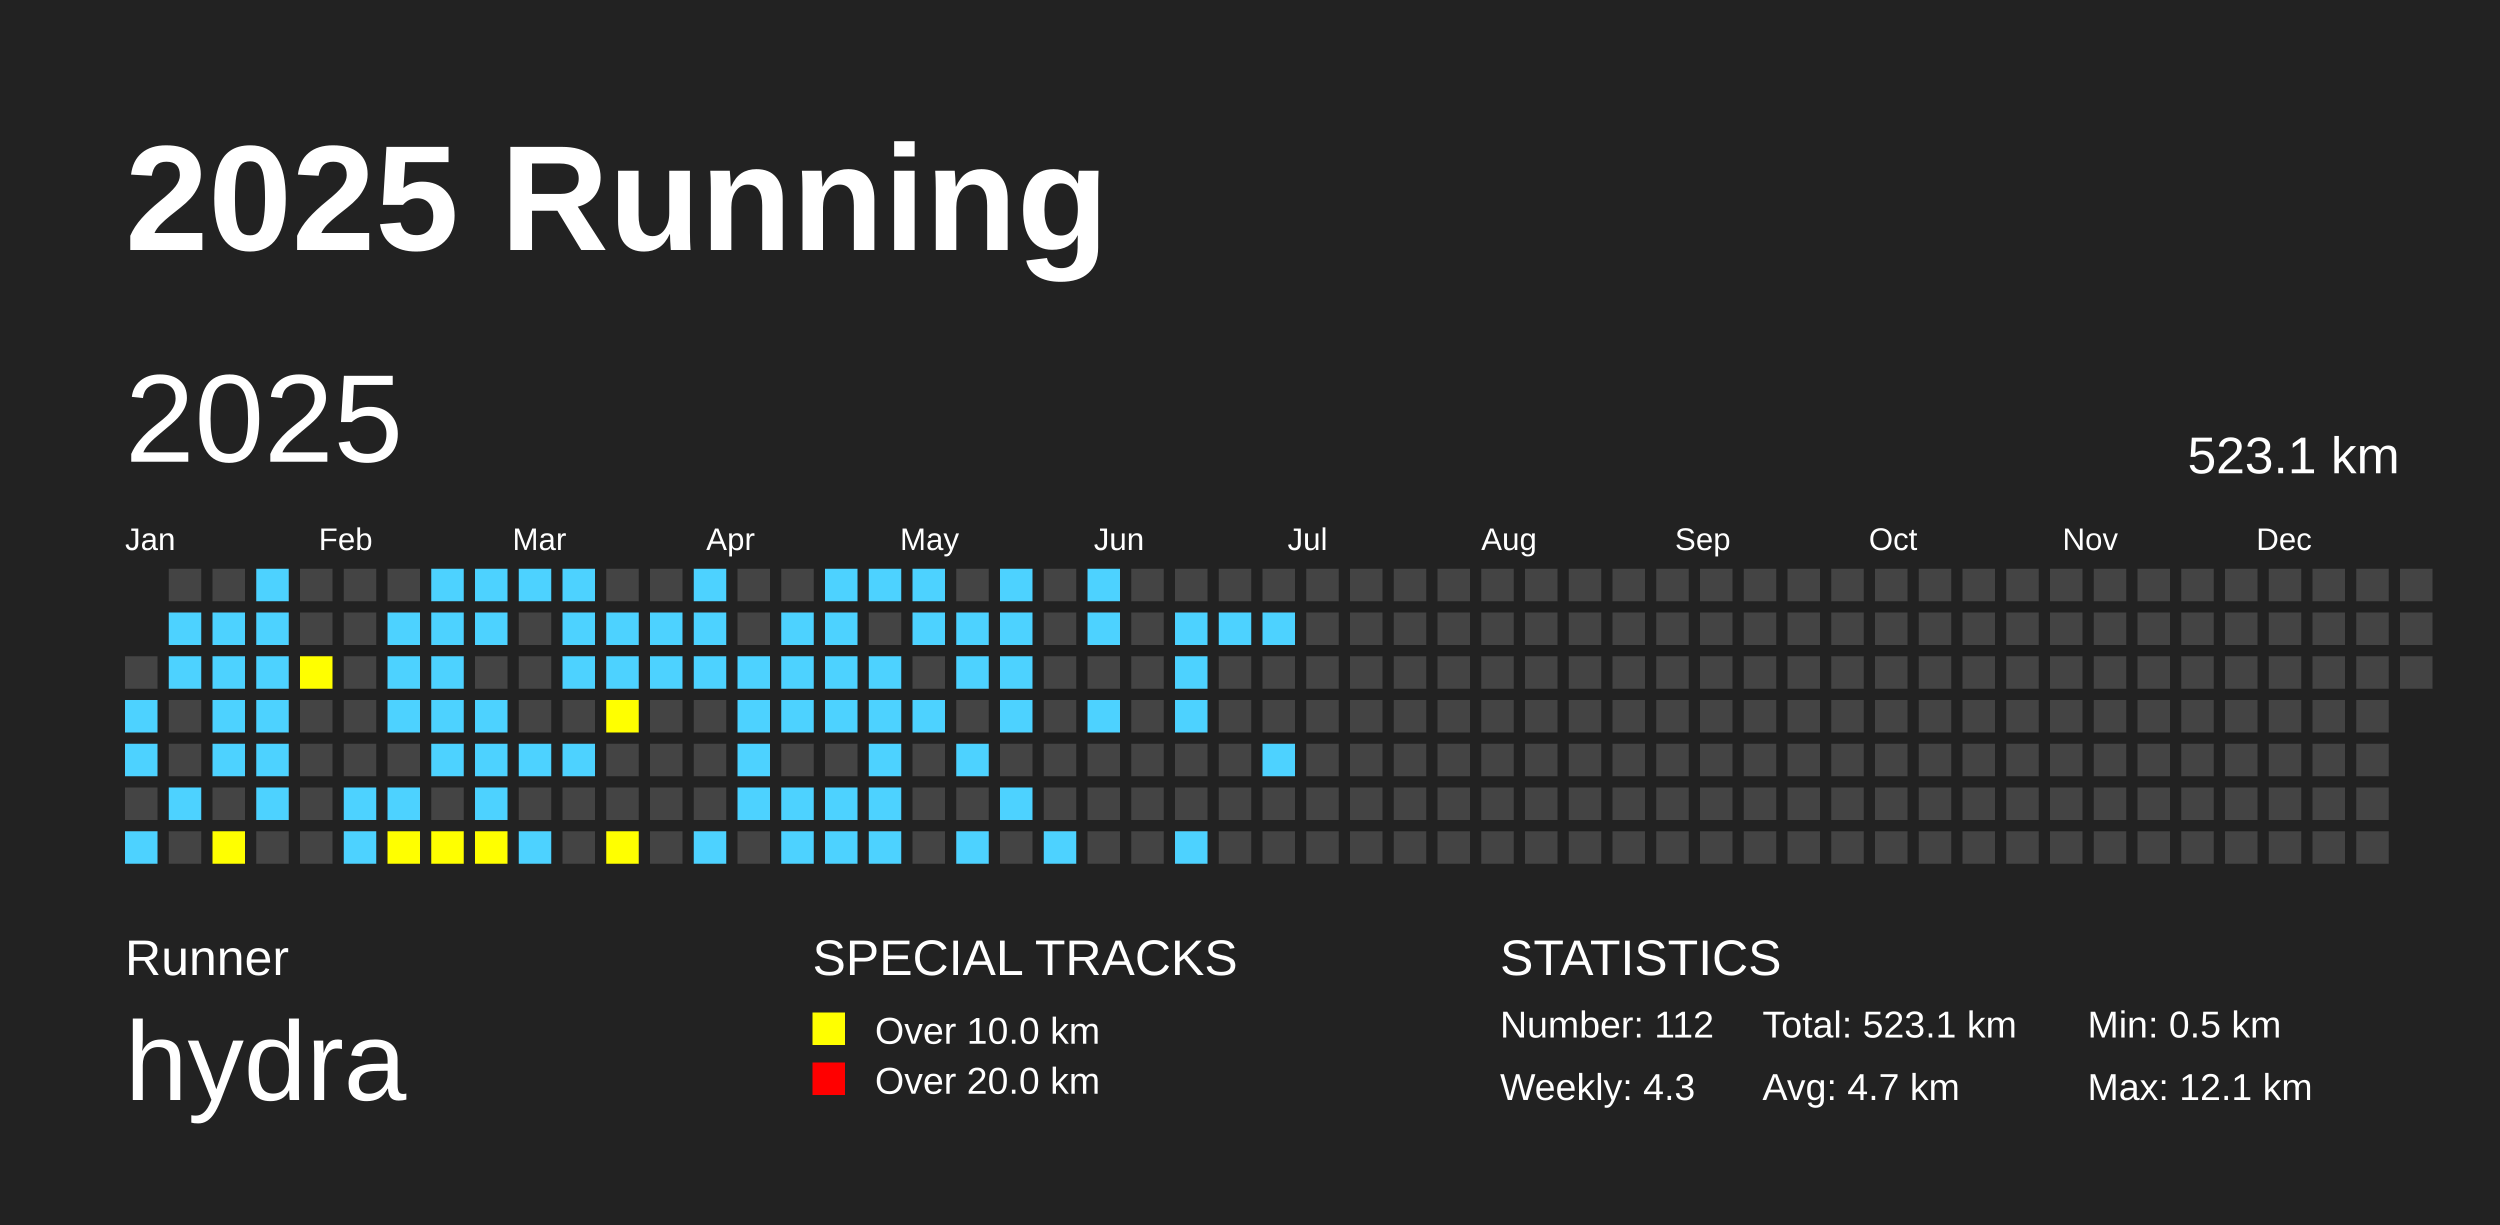
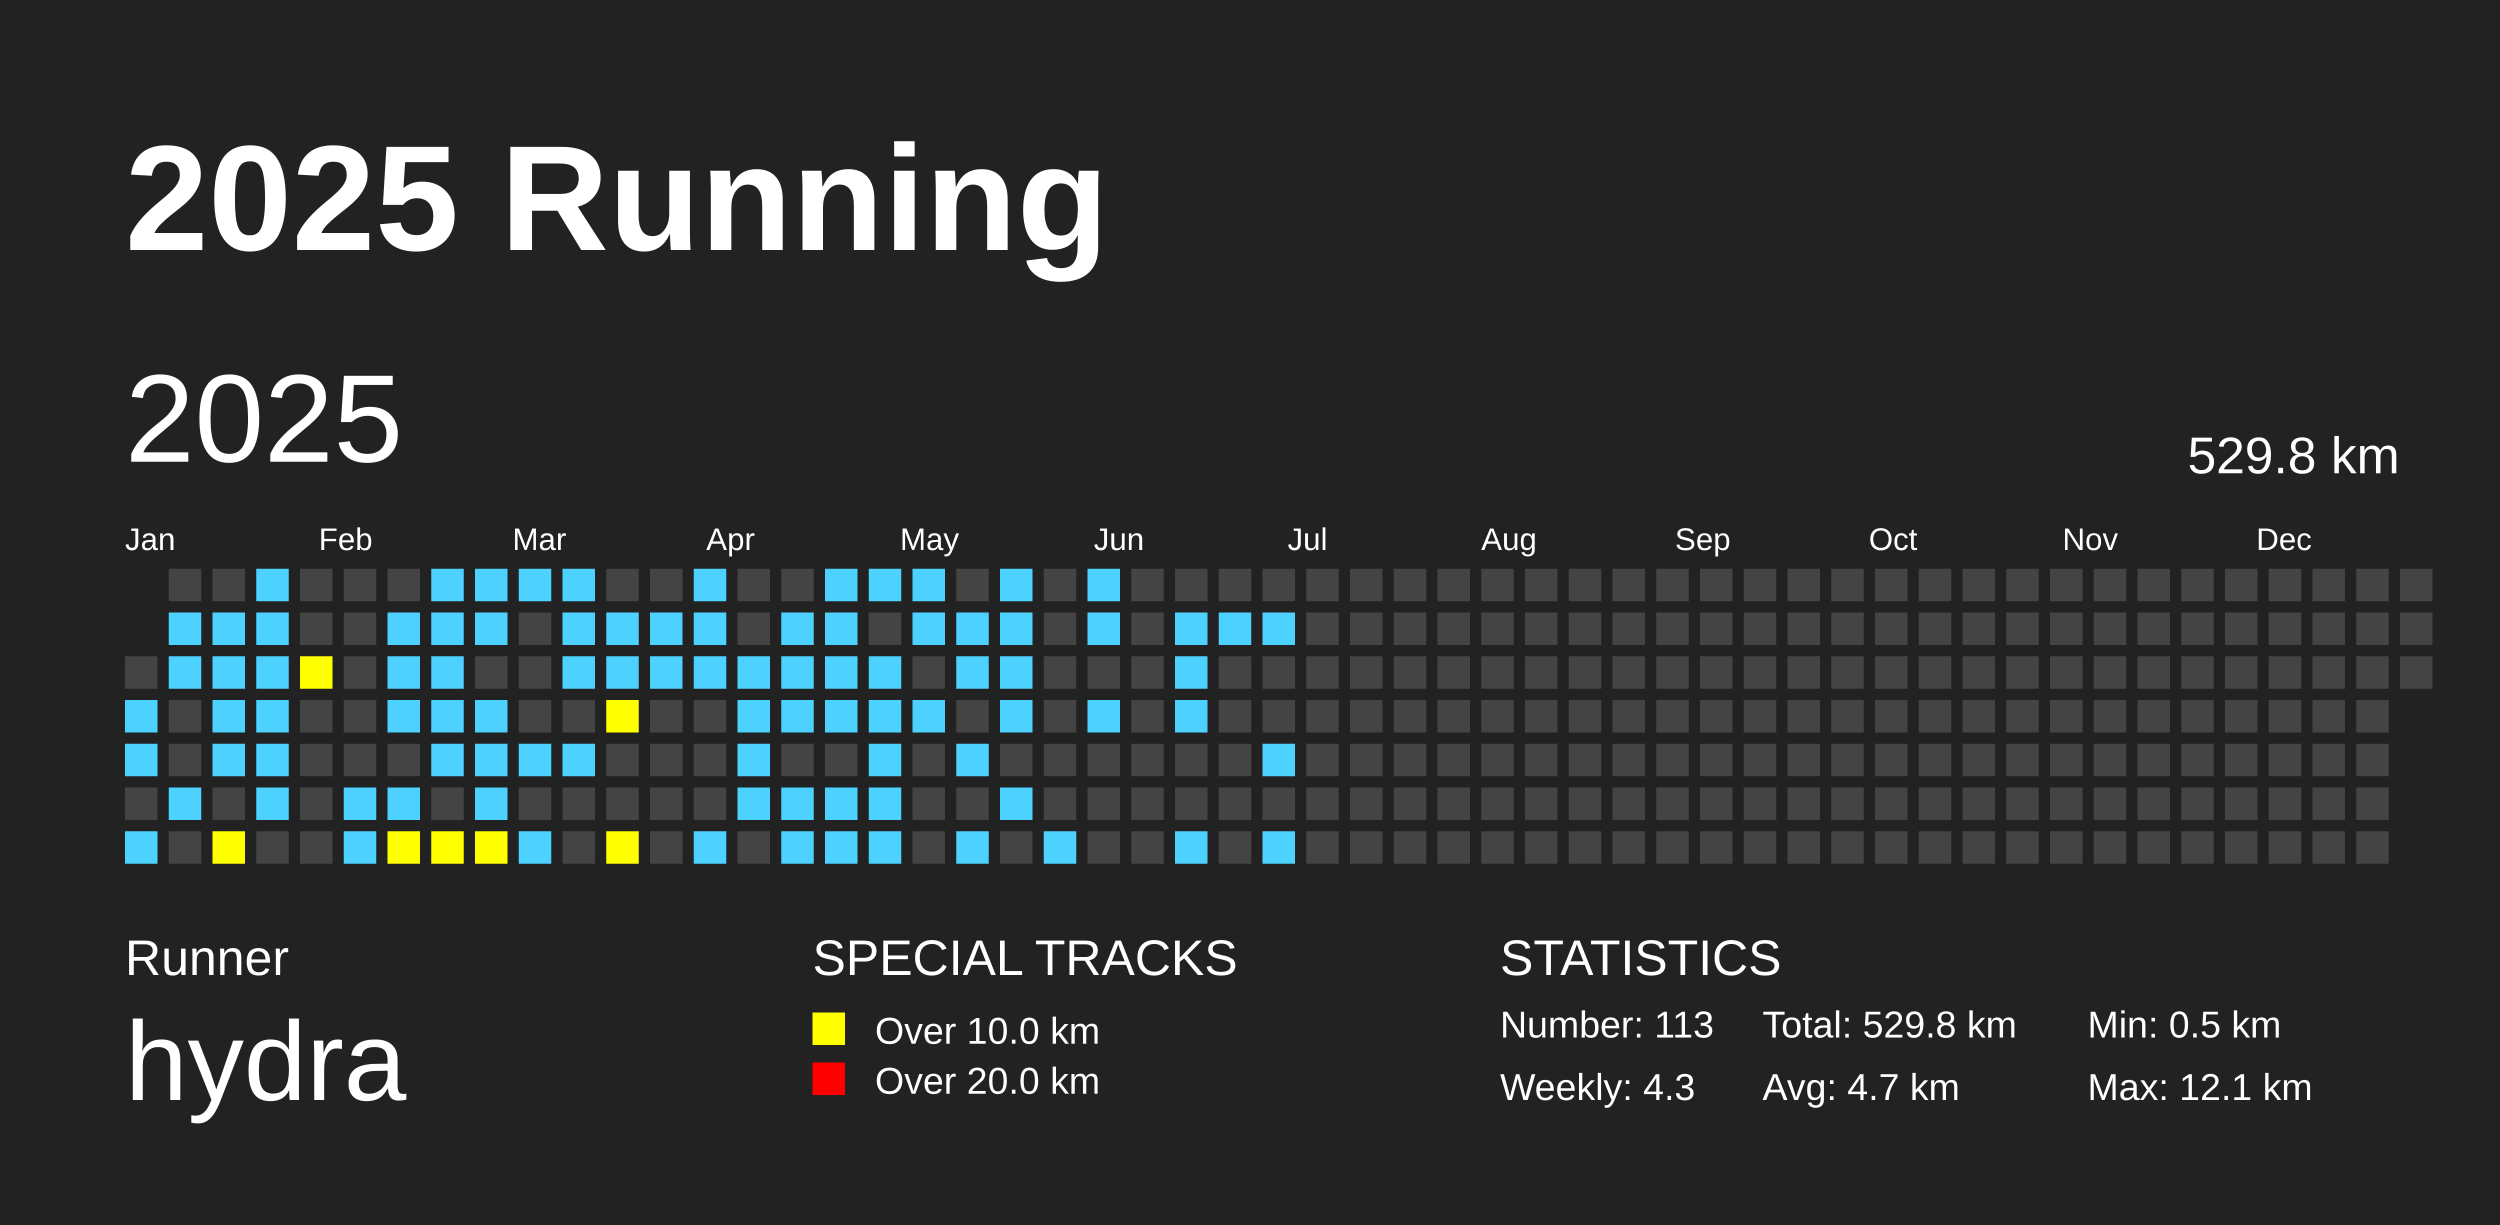
<svg xmlns="http://www.w3.org/2000/svg" baseProfile="full" height="98mm" version="1.1" viewBox="0,0,200,98" width="200mm">
  <defs />
  <rect fill="#222222" height="98" width="200" x="0" y="0" />
  <text fill="#FFFFFF" style="font-size:12px; font-family:Arial; font-weight:bold;" x="10" y="20">2025 Running</text>
  <text fill="#FFFFFF" style="font-size:4px; font-family:Arial" x="10" y="78">Runner</text>
  <text fill="#FFFFFF" style="font-size:9px; font-family:Arial" x="10" y="88">hydra</text>
  <text fill="#FFFFFF" style="font-size:4px; font-family:Arial" x="65" y="78">SPECIAL TRACKS</text>
  <rect fill="yellow" height="2.6" width="2.6" x="65" y="81" />
  <text fill="#FFFFFF" style="font-size:3px; font-family:Arial" x="70" y="83.5">Over 10.0 km</text>
  <rect fill="red" height="2.6" width="2.6" x="65" y="85" />
  <text fill="#FFFFFF" style="font-size:3px; font-family:Arial" x="70" y="87.5">Over 20.0 km</text>
  <text fill="#FFFFFF" style="font-size:4px; font-family:Arial" x="120" y="78">STATISTICS</text>
-   <text fill="#FFFFFF" style="font-size:3px; font-family:Arial" x="120" y="83">Number: 112</text>
+   <text fill="#FFFFFF" style="font-size:3px; font-family:Arial" x="120" y="83">Number: 113</text>
  <text fill="#FFFFFF" style="font-size:3px; font-family:Arial" x="120" y="88">Weekly: 4.3</text>
-   <text fill="#FFFFFF" style="font-size:3px; font-family:Arial" x="141" y="83">Total: 523.1 km</text>
+   <text fill="#FFFFFF" style="font-size:3px; font-family:Arial" x="141" y="83">Total: 529.8 km</text>
  <text fill="#FFFFFF" style="font-size:3px; font-family:Arial" x="141" y="88">Avg: 4.7 km</text>
  <text fill="#FFFFFF" style="font-size:3px; font-family:Arial" x="167" y="83">Min: 0.5 km</text>
  <text fill="#FFFFFF" style="font-size:3px; font-family:Arial" x="167" y="88">Max: 12.1 km</text>
  <text dominant-baseline="hanging" fill="#FFFFFF" style="font-size:10.0px; font-family:Arial;" x="10" y="30">2025</text>
-   <text dominant-baseline="hanging" fill="#FFFFFF" style="font-size:4.125px; font-family:Arial;" x="175" y="35">523.1 km</text>
+   <text dominant-baseline="hanging" fill="#FFFFFF" style="font-size:4.125px; font-family:Arial;" x="175" y="35">529.8 km</text>
  <text fill="#FFFFFF" style="font-size:2.5px; font-family:Arial" x="10.0" y="44">Jan</text>
  <text fill="#FFFFFF" style="font-size:2.5px; font-family:Arial" x="25.5" y="44">Feb</text>
  <text fill="#FFFFFF" style="font-size:2.5px; font-family:Arial" x="41.0" y="44">Mar</text>
  <text fill="#FFFFFF" style="font-size:2.5px; font-family:Arial" x="56.5" y="44">Apr</text>
  <text fill="#FFFFFF" style="font-size:2.5px; font-family:Arial" x="72.0" y="44">May</text>
  <text fill="#FFFFFF" style="font-size:2.5px; font-family:Arial" x="87.5" y="44">Jun</text>
  <text fill="#FFFFFF" style="font-size:2.5px; font-family:Arial" x="103.0" y="44">Jul</text>
  <text fill="#FFFFFF" style="font-size:2.5px; font-family:Arial" x="118.5" y="44">Aug</text>
  <text fill="#FFFFFF" style="font-size:2.5px; font-family:Arial" x="134.0" y="44">Sep</text>
  <text fill="#FFFFFF" style="font-size:2.5px; font-family:Arial" x="149.5" y="44">Oct</text>
  <text fill="#FFFFFF" style="font-size:2.5px; font-family:Arial" x="165.0" y="44">Nov</text>
  <text fill="#FFFFFF" style="font-size:2.5px; font-family:Arial" x="180.5" y="44">Dec</text>
  <rect fill="#444444" height="2.6" width="2.6" x="10.0" y="52.5" />
  <rect fill="#4DD2FF" height="2.6" width="2.6" x="10.0" y="56.0" />
  <rect fill="#4DD2FF" height="2.6" width="2.6" x="10.0" y="59.5" />
  <rect fill="#444444" height="2.6" width="2.6" x="10.0" y="63.0" />
  <rect fill="#4DD2FF" height="2.6" width="2.6" x="10.0" y="66.5" />
  <rect fill="#444444" height="2.6" width="2.6" x="13.5" y="45.5" />
  <rect fill="#4DD2FF" height="2.6" width="2.6" x="13.5" y="49.0" />
  <rect fill="#4DD2FF" height="2.6" width="2.6" x="13.5" y="52.5" />
  <rect fill="#444444" height="2.6" width="2.6" x="13.5" y="56.0" />
  <rect fill="#444444" height="2.6" width="2.6" x="13.5" y="59.5" />
  <rect fill="#4DD2FF" height="2.6" width="2.6" x="13.5" y="63.0" />
  <rect fill="#444444" height="2.6" width="2.6" x="13.5" y="66.5" />
  <rect fill="#444444" height="2.6" width="2.6" x="17.0" y="45.5" />
  <rect fill="#4DD2FF" height="2.6" width="2.6" x="17.0" y="49.0" />
  <rect fill="#4DD2FF" height="2.6" width="2.6" x="17.0" y="52.5" />
  <rect fill="#4DD2FF" height="2.6" width="2.6" x="17.0" y="56.0" />
  <rect fill="#4DD2FF" height="2.6" width="2.6" x="17.0" y="59.5" />
  <rect fill="#444444" height="2.6" width="2.6" x="17.0" y="63.0" />
  <rect fill="yellow" height="2.6" width="2.6" x="17.0" y="66.5" />
  <rect fill="#4DD2FF" height="2.6" width="2.6" x="20.5" y="45.5" />
  <rect fill="#4DD2FF" height="2.6" width="2.6" x="20.5" y="49.0" />
  <rect fill="#4DD2FF" height="2.6" width="2.6" x="20.5" y="52.5" />
  <rect fill="#4DD2FF" height="2.6" width="2.6" x="20.5" y="56.0" />
  <rect fill="#4DD2FF" height="2.6" width="2.6" x="20.5" y="59.5" />
  <rect fill="#4DD2FF" height="2.6" width="2.6" x="20.5" y="63.0" />
  <rect fill="#444444" height="2.6" width="2.6" x="20.5" y="66.5" />
  <rect fill="#444444" height="2.6" width="2.6" x="24.0" y="45.5" />
  <rect fill="#444444" height="2.6" width="2.6" x="24.0" y="49.0" />
  <rect fill="yellow" height="2.6" width="2.6" x="24.0" y="52.5" />
  <rect fill="#444444" height="2.6" width="2.6" x="24.0" y="56.0" />
  <rect fill="#444444" height="2.6" width="2.6" x="24.0" y="59.5" />
  <rect fill="#444444" height="2.6" width="2.6" x="24.0" y="63.0" />
  <rect fill="#444444" height="2.6" width="2.6" x="24.0" y="66.5" />
  <rect fill="#444444" height="2.6" width="2.6" x="27.5" y="45.5" />
  <rect fill="#444444" height="2.6" width="2.6" x="27.5" y="49.0" />
  <rect fill="#444444" height="2.6" width="2.6" x="27.5" y="52.5" />
  <rect fill="#444444" height="2.6" width="2.6" x="27.5" y="56.0" />
  <rect fill="#444444" height="2.6" width="2.6" x="27.5" y="59.5" />
  <rect fill="#4DD2FF" height="2.6" width="2.6" x="27.5" y="63.0" />
  <rect fill="#4DD2FF" height="2.6" width="2.6" x="27.5" y="66.5" />
  <rect fill="#444444" height="2.6" width="2.6" x="31.0" y="45.5" />
  <rect fill="#4DD2FF" height="2.6" width="2.6" x="31.0" y="49.0" />
  <rect fill="#4DD2FF" height="2.6" width="2.6" x="31.0" y="52.5" />
  <rect fill="#4DD2FF" height="2.6" width="2.6" x="31.0" y="56.0" />
  <rect fill="#444444" height="2.6" width="2.6" x="31.0" y="59.5" />
  <rect fill="#4DD2FF" height="2.6" width="2.6" x="31.0" y="63.0" />
  <rect fill="yellow" height="2.6" width="2.6" x="31.0" y="66.5" />
  <rect fill="#4DD2FF" height="2.6" width="2.6" x="34.5" y="45.5" />
  <rect fill="#4DD2FF" height="2.6" width="2.6" x="34.5" y="49.0" />
  <rect fill="#4DD2FF" height="2.6" width="2.6" x="34.5" y="52.5" />
  <rect fill="#4DD2FF" height="2.6" width="2.6" x="34.5" y="56.0" />
  <rect fill="#4DD2FF" height="2.6" width="2.6" x="34.5" y="59.5" />
  <rect fill="#444444" height="2.6" width="2.6" x="34.5" y="63.0" />
  <rect fill="yellow" height="2.6" width="2.6" x="34.5" y="66.5" />
  <rect fill="#4DD2FF" height="2.6" width="2.6" x="38.0" y="45.5" />
  <rect fill="#4DD2FF" height="2.6" width="2.6" x="38.0" y="49.0" />
  <rect fill="#444444" height="2.6" width="2.6" x="38.0" y="52.5" />
  <rect fill="#4DD2FF" height="2.6" width="2.6" x="38.0" y="56.0" />
  <rect fill="#4DD2FF" height="2.6" width="2.6" x="38.0" y="59.5" />
  <rect fill="#4DD2FF" height="2.6" width="2.6" x="38.0" y="63.0" />
  <rect fill="yellow" height="2.6" width="2.6" x="38.0" y="66.5" />
  <rect fill="#4DD2FF" height="2.6" width="2.6" x="41.5" y="45.5" />
  <rect fill="#444444" height="2.6" width="2.6" x="41.5" y="49.0" />
  <rect fill="#444444" height="2.6" width="2.6" x="41.5" y="52.5" />
  <rect fill="#444444" height="2.6" width="2.6" x="41.5" y="56.0" />
  <rect fill="#4DD2FF" height="2.6" width="2.6" x="41.5" y="59.5" />
  <rect fill="#444444" height="2.6" width="2.6" x="41.5" y="63.0" />
  <rect fill="#4DD2FF" height="2.6" width="2.6" x="41.5" y="66.5" />
  <rect fill="#4DD2FF" height="2.6" width="2.6" x="45.0" y="45.5" />
  <rect fill="#4DD2FF" height="2.6" width="2.6" x="45.0" y="49.0" />
  <rect fill="#4DD2FF" height="2.6" width="2.6" x="45.0" y="52.5" />
  <rect fill="#444444" height="2.6" width="2.6" x="45.0" y="56.0" />
  <rect fill="#4DD2FF" height="2.6" width="2.6" x="45.0" y="59.5" />
  <rect fill="#444444" height="2.6" width="2.6" x="45.0" y="63.0" />
  <rect fill="#444444" height="2.6" width="2.6" x="45.0" y="66.5" />
  <rect fill="#444444" height="2.6" width="2.6" x="48.5" y="45.5" />
  <rect fill="#4DD2FF" height="2.6" width="2.6" x="48.5" y="49.0" />
  <rect fill="#4DD2FF" height="2.6" width="2.6" x="48.5" y="52.5" />
  <rect fill="yellow" height="2.6" width="2.6" x="48.5" y="56.0" />
  <rect fill="#444444" height="2.6" width="2.6" x="48.5" y="59.5" />
  <rect fill="#444444" height="2.6" width="2.6" x="48.5" y="63.0" />
  <rect fill="yellow" height="2.6" width="2.6" x="48.5" y="66.5" />
  <rect fill="#444444" height="2.6" width="2.6" x="52.0" y="45.5" />
  <rect fill="#4DD2FF" height="2.6" width="2.6" x="52.0" y="49.0" />
  <rect fill="#4DD2FF" height="2.6" width="2.6" x="52.0" y="52.5" />
  <rect fill="#444444" height="2.6" width="2.6" x="52.0" y="56.0" />
  <rect fill="#444444" height="2.6" width="2.6" x="52.0" y="59.5" />
  <rect fill="#444444" height="2.6" width="2.6" x="52.0" y="63.0" />
  <rect fill="#444444" height="2.6" width="2.6" x="52.0" y="66.5" />
  <rect fill="#4DD2FF" height="2.6" width="2.6" x="55.5" y="45.5" />
  <rect fill="#4DD2FF" height="2.6" width="2.6" x="55.5" y="49.0" />
  <rect fill="#4DD2FF" height="2.6" width="2.6" x="55.5" y="52.5" />
  <rect fill="#444444" height="2.6" width="2.6" x="55.5" y="56.0" />
  <rect fill="#444444" height="2.6" width="2.6" x="55.5" y="59.5" />
  <rect fill="#444444" height="2.6" width="2.6" x="55.5" y="63.0" />
  <rect fill="#4DD2FF" height="2.6" width="2.6" x="55.5" y="66.5" />
  <rect fill="#444444" height="2.6" width="2.6" x="59.0" y="45.5" />
  <rect fill="#444444" height="2.6" width="2.6" x="59.0" y="49.0" />
  <rect fill="#4DD2FF" height="2.6" width="2.6" x="59.0" y="52.5" />
  <rect fill="#4DD2FF" height="2.6" width="2.6" x="59.0" y="56.0" />
  <rect fill="#4DD2FF" height="2.6" width="2.6" x="59.0" y="59.5" />
  <rect fill="#4DD2FF" height="2.6" width="2.6" x="59.0" y="63.0" />
  <rect fill="#444444" height="2.6" width="2.6" x="59.0" y="66.5" />
  <rect fill="#444444" height="2.6" width="2.6" x="62.5" y="45.5" />
  <rect fill="#4DD2FF" height="2.6" width="2.6" x="62.5" y="49.0" />
  <rect fill="#4DD2FF" height="2.6" width="2.6" x="62.5" y="52.5" />
  <rect fill="#4DD2FF" height="2.6" width="2.6" x="62.5" y="56.0" />
  <rect fill="#444444" height="2.6" width="2.6" x="62.5" y="59.5" />
  <rect fill="#4DD2FF" height="2.6" width="2.6" x="62.5" y="63.0" />
  <rect fill="#4DD2FF" height="2.6" width="2.6" x="62.5" y="66.5" />
  <rect fill="#4DD2FF" height="2.6" width="2.6" x="66.0" y="45.5" />
  <rect fill="#4DD2FF" height="2.6" width="2.6" x="66.0" y="49.0" />
  <rect fill="#4DD2FF" height="2.6" width="2.6" x="66.0" y="52.5" />
  <rect fill="#4DD2FF" height="2.6" width="2.6" x="66.0" y="56.0" />
  <rect fill="#444444" height="2.6" width="2.6" x="66.0" y="59.5" />
  <rect fill="#4DD2FF" height="2.6" width="2.6" x="66.0" y="63.0" />
  <rect fill="#4DD2FF" height="2.6" width="2.6" x="66.0" y="66.5" />
  <rect fill="#4DD2FF" height="2.6" width="2.6" x="69.5" y="45.5" />
  <rect fill="#444444" height="2.6" width="2.6" x="69.5" y="49.0" />
  <rect fill="#4DD2FF" height="2.6" width="2.6" x="69.5" y="52.5" />
  <rect fill="#4DD2FF" height="2.6" width="2.6" x="69.5" y="56.0" />
  <rect fill="#4DD2FF" height="2.6" width="2.6" x="69.5" y="59.5" />
  <rect fill="#4DD2FF" height="2.6" width="2.6" x="69.5" y="63.0" />
  <rect fill="#4DD2FF" height="2.6" width="2.6" x="69.5" y="66.5" />
  <rect fill="#4DD2FF" height="2.6" width="2.6" x="73.0" y="45.5" />
  <rect fill="#4DD2FF" height="2.6" width="2.6" x="73.0" y="49.0" />
  <rect fill="#444444" height="2.6" width="2.6" x="73.0" y="52.5" />
  <rect fill="#4DD2FF" height="2.6" width="2.6" x="73.0" y="56.0" />
  <rect fill="#444444" height="2.6" width="2.6" x="73.0" y="59.5" />
  <rect fill="#444444" height="2.6" width="2.6" x="73.0" y="63.0" />
  <rect fill="#444444" height="2.6" width="2.6" x="73.0" y="66.5" />
  <rect fill="#444444" height="2.6" width="2.6" x="76.5" y="45.5" />
  <rect fill="#4DD2FF" height="2.6" width="2.6" x="76.5" y="49.0" />
  <rect fill="#4DD2FF" height="2.6" width="2.6" x="76.5" y="52.5" />
  <rect fill="#444444" height="2.6" width="2.6" x="76.5" y="56.0" />
  <rect fill="#4DD2FF" height="2.6" width="2.6" x="76.5" y="59.5" />
  <rect fill="#444444" height="2.6" width="2.6" x="76.5" y="63.0" />
  <rect fill="#4DD2FF" height="2.6" width="2.6" x="76.5" y="66.5" />
  <rect fill="#4DD2FF" height="2.6" width="2.6" x="80.0" y="45.5" />
  <rect fill="#4DD2FF" height="2.6" width="2.6" x="80.0" y="49.0" />
  <rect fill="#4DD2FF" height="2.6" width="2.6" x="80.0" y="52.5" />
  <rect fill="#4DD2FF" height="2.6" width="2.6" x="80.0" y="56.0" />
  <rect fill="#444444" height="2.6" width="2.6" x="80.0" y="59.5" />
  <rect fill="#4DD2FF" height="2.6" width="2.6" x="80.0" y="63.0" />
  <rect fill="#444444" height="2.6" width="2.6" x="80.0" y="66.5" />
  <rect fill="#444444" height="2.6" width="2.6" x="83.5" y="45.5" />
  <rect fill="#444444" height="2.6" width="2.6" x="83.5" y="49.0" />
  <rect fill="#444444" height="2.6" width="2.6" x="83.5" y="52.5" />
  <rect fill="#444444" height="2.6" width="2.6" x="83.5" y="56.0" />
  <rect fill="#444444" height="2.6" width="2.6" x="83.5" y="59.5" />
  <rect fill="#444444" height="2.6" width="2.6" x="83.5" y="63.0" />
  <rect fill="#4DD2FF" height="2.6" width="2.6" x="83.5" y="66.5" />
  <rect fill="#4DD2FF" height="2.6" width="2.6" x="87.0" y="45.5" />
  <rect fill="#4DD2FF" height="2.6" width="2.6" x="87.0" y="49.0" />
  <rect fill="#444444" height="2.6" width="2.6" x="87.0" y="52.5" />
  <rect fill="#4DD2FF" height="2.6" width="2.6" x="87.0" y="56.0" />
  <rect fill="#444444" height="2.6" width="2.6" x="87.0" y="59.5" />
  <rect fill="#444444" height="2.6" width="2.6" x="87.0" y="63.0" />
  <rect fill="#444444" height="2.6" width="2.6" x="87.0" y="66.5" />
  <rect fill="#444444" height="2.6" width="2.6" x="90.5" y="45.5" />
  <rect fill="#444444" height="2.6" width="2.6" x="90.5" y="49.0" />
  <rect fill="#444444" height="2.6" width="2.6" x="90.5" y="52.5" />
  <rect fill="#444444" height="2.6" width="2.6" x="90.5" y="56.0" />
  <rect fill="#444444" height="2.6" width="2.6" x="90.5" y="59.5" />
  <rect fill="#444444" height="2.6" width="2.6" x="90.5" y="63.0" />
  <rect fill="#444444" height="2.6" width="2.6" x="90.5" y="66.5" />
  <rect fill="#444444" height="2.6" width="2.6" x="94.0" y="45.5" />
  <rect fill="#4DD2FF" height="2.6" width="2.6" x="94.0" y="49.0" />
  <rect fill="#4DD2FF" height="2.6" width="2.6" x="94.0" y="52.5" />
  <rect fill="#4DD2FF" height="2.6" width="2.6" x="94.0" y="56.0" />
  <rect fill="#444444" height="2.6" width="2.6" x="94.0" y="59.5" />
  <rect fill="#444444" height="2.6" width="2.6" x="94.0" y="63.0" />
  <rect fill="#4DD2FF" height="2.6" width="2.6" x="94.0" y="66.5" />
  <rect fill="#444444" height="2.6" width="2.6" x="97.5" y="45.5" />
  <rect fill="#4DD2FF" height="2.6" width="2.6" x="97.5" y="49.0" />
  <rect fill="#444444" height="2.6" width="2.6" x="97.5" y="52.5" />
  <rect fill="#444444" height="2.6" width="2.6" x="97.5" y="56.0" />
  <rect fill="#444444" height="2.6" width="2.6" x="97.5" y="59.5" />
  <rect fill="#444444" height="2.6" width="2.6" x="97.5" y="63.0" />
  <rect fill="#444444" height="2.6" width="2.6" x="97.5" y="66.5" />
  <rect fill="#444444" height="2.6" width="2.6" x="101.0" y="45.5" />
  <rect fill="#4DD2FF" height="2.6" width="2.6" x="101.0" y="49.0" />
  <rect fill="#444444" height="2.6" width="2.6" x="101.0" y="52.5" />
  <rect fill="#444444" height="2.6" width="2.6" x="101.0" y="56.0" />
  <rect fill="#4DD2FF" height="2.6" width="2.6" x="101.0" y="59.5" />
  <rect fill="#444444" height="2.6" width="2.6" x="101.0" y="63.0" />
-   <rect fill="#444444" height="2.6" width="2.6" x="101.0" y="66.5" />
+   <rect fill="#4DD2FF" height="2.6" width="2.6" x="101.0" y="66.5" />
  <rect fill="#444444" height="2.6" width="2.6" x="104.5" y="45.5" />
  <rect fill="#444444" height="2.6" width="2.6" x="104.5" y="49.0" />
  <rect fill="#444444" height="2.6" width="2.6" x="104.5" y="52.5" />
  <rect fill="#444444" height="2.6" width="2.6" x="104.5" y="56.0" />
  <rect fill="#444444" height="2.6" width="2.6" x="104.5" y="59.5" />
  <rect fill="#444444" height="2.6" width="2.6" x="104.5" y="63.0" />
  <rect fill="#444444" height="2.6" width="2.6" x="104.5" y="66.5" />
  <rect fill="#444444" height="2.6" width="2.6" x="108.0" y="45.5" />
  <rect fill="#444444" height="2.6" width="2.6" x="108.0" y="49.0" />
  <rect fill="#444444" height="2.6" width="2.6" x="108.0" y="52.5" />
  <rect fill="#444444" height="2.6" width="2.6" x="108.0" y="56.0" />
  <rect fill="#444444" height="2.6" width="2.6" x="108.0" y="59.5" />
  <rect fill="#444444" height="2.6" width="2.6" x="108.0" y="63.0" />
  <rect fill="#444444" height="2.6" width="2.6" x="108.0" y="66.5" />
  <rect fill="#444444" height="2.6" width="2.6" x="111.5" y="45.5" />
  <rect fill="#444444" height="2.6" width="2.6" x="111.5" y="49.0" />
  <rect fill="#444444" height="2.6" width="2.6" x="111.5" y="52.5" />
  <rect fill="#444444" height="2.6" width="2.6" x="111.5" y="56.0" />
  <rect fill="#444444" height="2.6" width="2.6" x="111.5" y="59.5" />
  <rect fill="#444444" height="2.6" width="2.6" x="111.5" y="63.0" />
  <rect fill="#444444" height="2.6" width="2.6" x="111.5" y="66.5" />
  <rect fill="#444444" height="2.6" width="2.6" x="115.0" y="45.5" />
  <rect fill="#444444" height="2.6" width="2.6" x="115.0" y="49.0" />
  <rect fill="#444444" height="2.6" width="2.6" x="115.0" y="52.5" />
  <rect fill="#444444" height="2.6" width="2.6" x="115.0" y="56.0" />
  <rect fill="#444444" height="2.6" width="2.6" x="115.0" y="59.5" />
  <rect fill="#444444" height="2.6" width="2.6" x="115.0" y="63.0" />
  <rect fill="#444444" height="2.6" width="2.6" x="115.0" y="66.5" />
  <rect fill="#444444" height="2.6" width="2.6" x="118.5" y="45.5" />
  <rect fill="#444444" height="2.6" width="2.6" x="118.5" y="49.0" />
  <rect fill="#444444" height="2.6" width="2.6" x="118.5" y="52.5" />
  <rect fill="#444444" height="2.6" width="2.6" x="118.5" y="56.0" />
  <rect fill="#444444" height="2.6" width="2.6" x="118.5" y="59.5" />
  <rect fill="#444444" height="2.6" width="2.6" x="118.5" y="63.0" />
  <rect fill="#444444" height="2.6" width="2.6" x="118.5" y="66.5" />
  <rect fill="#444444" height="2.6" width="2.6" x="122.0" y="45.5" />
  <rect fill="#444444" height="2.6" width="2.6" x="122.0" y="49.0" />
  <rect fill="#444444" height="2.6" width="2.6" x="122.0" y="52.5" />
  <rect fill="#444444" height="2.6" width="2.6" x="122.0" y="56.0" />
  <rect fill="#444444" height="2.6" width="2.6" x="122.0" y="59.5" />
  <rect fill="#444444" height="2.6" width="2.6" x="122.0" y="63.0" />
  <rect fill="#444444" height="2.6" width="2.6" x="122.0" y="66.5" />
  <rect fill="#444444" height="2.6" width="2.6" x="125.5" y="45.5" />
  <rect fill="#444444" height="2.6" width="2.6" x="125.5" y="49.0" />
  <rect fill="#444444" height="2.6" width="2.6" x="125.5" y="52.5" />
  <rect fill="#444444" height="2.6" width="2.6" x="125.5" y="56.0" />
  <rect fill="#444444" height="2.6" width="2.6" x="125.5" y="59.5" />
  <rect fill="#444444" height="2.6" width="2.6" x="125.5" y="63.0" />
  <rect fill="#444444" height="2.6" width="2.6" x="125.5" y="66.5" />
  <rect fill="#444444" height="2.6" width="2.6" x="129.0" y="45.5" />
  <rect fill="#444444" height="2.6" width="2.6" x="129.0" y="49.0" />
  <rect fill="#444444" height="2.6" width="2.6" x="129.0" y="52.5" />
  <rect fill="#444444" height="2.6" width="2.6" x="129.0" y="56.0" />
  <rect fill="#444444" height="2.6" width="2.6" x="129.0" y="59.5" />
  <rect fill="#444444" height="2.6" width="2.6" x="129.0" y="63.0" />
  <rect fill="#444444" height="2.6" width="2.6" x="129.0" y="66.5" />
  <rect fill="#444444" height="2.6" width="2.6" x="132.5" y="45.5" />
  <rect fill="#444444" height="2.6" width="2.6" x="132.5" y="49.0" />
  <rect fill="#444444" height="2.6" width="2.6" x="132.5" y="52.5" />
  <rect fill="#444444" height="2.6" width="2.6" x="132.5" y="56.0" />
  <rect fill="#444444" height="2.6" width="2.6" x="132.5" y="59.5" />
  <rect fill="#444444" height="2.6" width="2.6" x="132.5" y="63.0" />
  <rect fill="#444444" height="2.6" width="2.6" x="132.5" y="66.5" />
  <rect fill="#444444" height="2.6" width="2.6" x="136.0" y="45.5" />
  <rect fill="#444444" height="2.6" width="2.6" x="136.0" y="49.0" />
  <rect fill="#444444" height="2.6" width="2.6" x="136.0" y="52.5" />
  <rect fill="#444444" height="2.6" width="2.6" x="136.0" y="56.0" />
  <rect fill="#444444" height="2.6" width="2.6" x="136.0" y="59.5" />
  <rect fill="#444444" height="2.6" width="2.6" x="136.0" y="63.0" />
  <rect fill="#444444" height="2.6" width="2.6" x="136.0" y="66.5" />
  <rect fill="#444444" height="2.6" width="2.6" x="139.5" y="45.5" />
  <rect fill="#444444" height="2.6" width="2.6" x="139.5" y="49.0" />
  <rect fill="#444444" height="2.6" width="2.6" x="139.5" y="52.5" />
  <rect fill="#444444" height="2.6" width="2.6" x="139.5" y="56.0" />
  <rect fill="#444444" height="2.6" width="2.6" x="139.5" y="59.5" />
  <rect fill="#444444" height="2.6" width="2.6" x="139.5" y="63.0" />
  <rect fill="#444444" height="2.6" width="2.6" x="139.5" y="66.5" />
  <rect fill="#444444" height="2.6" width="2.6" x="143.0" y="45.5" />
  <rect fill="#444444" height="2.6" width="2.6" x="143.0" y="49.0" />
  <rect fill="#444444" height="2.6" width="2.6" x="143.0" y="52.5" />
  <rect fill="#444444" height="2.6" width="2.6" x="143.0" y="56.0" />
  <rect fill="#444444" height="2.6" width="2.6" x="143.0" y="59.5" />
  <rect fill="#444444" height="2.6" width="2.6" x="143.0" y="63.0" />
  <rect fill="#444444" height="2.6" width="2.6" x="143.0" y="66.5" />
  <rect fill="#444444" height="2.6" width="2.6" x="146.5" y="45.5" />
  <rect fill="#444444" height="2.6" width="2.6" x="146.5" y="49.0" />
  <rect fill="#444444" height="2.6" width="2.6" x="146.5" y="52.5" />
  <rect fill="#444444" height="2.6" width="2.6" x="146.5" y="56.0" />
  <rect fill="#444444" height="2.6" width="2.6" x="146.5" y="59.5" />
  <rect fill="#444444" height="2.6" width="2.6" x="146.5" y="63.0" />
  <rect fill="#444444" height="2.6" width="2.6" x="146.5" y="66.5" />
  <rect fill="#444444" height="2.6" width="2.6" x="150.0" y="45.5" />
  <rect fill="#444444" height="2.6" width="2.6" x="150.0" y="49.0" />
  <rect fill="#444444" height="2.6" width="2.6" x="150.0" y="52.5" />
  <rect fill="#444444" height="2.6" width="2.6" x="150.0" y="56.0" />
  <rect fill="#444444" height="2.6" width="2.6" x="150.0" y="59.5" />
  <rect fill="#444444" height="2.6" width="2.6" x="150.0" y="63.0" />
  <rect fill="#444444" height="2.6" width="2.6" x="150.0" y="66.5" />
  <rect fill="#444444" height="2.6" width="2.6" x="153.5" y="45.5" />
  <rect fill="#444444" height="2.6" width="2.6" x="153.5" y="49.0" />
  <rect fill="#444444" height="2.6" width="2.6" x="153.5" y="52.5" />
  <rect fill="#444444" height="2.6" width="2.6" x="153.5" y="56.0" />
  <rect fill="#444444" height="2.6" width="2.6" x="153.5" y="59.5" />
  <rect fill="#444444" height="2.6" width="2.6" x="153.5" y="63.0" />
  <rect fill="#444444" height="2.6" width="2.6" x="153.5" y="66.5" />
  <rect fill="#444444" height="2.6" width="2.6" x="157.0" y="45.5" />
  <rect fill="#444444" height="2.6" width="2.6" x="157.0" y="49.0" />
  <rect fill="#444444" height="2.6" width="2.6" x="157.0" y="52.5" />
  <rect fill="#444444" height="2.6" width="2.6" x="157.0" y="56.0" />
  <rect fill="#444444" height="2.6" width="2.6" x="157.0" y="59.5" />
  <rect fill="#444444" height="2.6" width="2.6" x="157.0" y="63.0" />
  <rect fill="#444444" height="2.6" width="2.6" x="157.0" y="66.5" />
  <rect fill="#444444" height="2.6" width="2.6" x="160.5" y="45.5" />
  <rect fill="#444444" height="2.6" width="2.6" x="160.5" y="49.0" />
  <rect fill="#444444" height="2.6" width="2.6" x="160.5" y="52.5" />
  <rect fill="#444444" height="2.6" width="2.6" x="160.5" y="56.0" />
  <rect fill="#444444" height="2.6" width="2.6" x="160.5" y="59.5" />
  <rect fill="#444444" height="2.6" width="2.6" x="160.5" y="63.0" />
  <rect fill="#444444" height="2.6" width="2.6" x="160.5" y="66.5" />
  <rect fill="#444444" height="2.6" width="2.6" x="164.0" y="45.5" />
  <rect fill="#444444" height="2.6" width="2.6" x="164.0" y="49.0" />
  <rect fill="#444444" height="2.6" width="2.6" x="164.0" y="52.5" />
  <rect fill="#444444" height="2.6" width="2.6" x="164.0" y="56.0" />
  <rect fill="#444444" height="2.6" width="2.6" x="164.0" y="59.5" />
  <rect fill="#444444" height="2.6" width="2.6" x="164.0" y="63.0" />
  <rect fill="#444444" height="2.6" width="2.6" x="164.0" y="66.5" />
  <rect fill="#444444" height="2.6" width="2.6" x="167.5" y="45.5" />
  <rect fill="#444444" height="2.6" width="2.6" x="167.5" y="49.0" />
  <rect fill="#444444" height="2.6" width="2.6" x="167.5" y="52.5" />
  <rect fill="#444444" height="2.6" width="2.6" x="167.5" y="56.0" />
  <rect fill="#444444" height="2.6" width="2.6" x="167.5" y="59.5" />
  <rect fill="#444444" height="2.6" width="2.6" x="167.5" y="63.0" />
  <rect fill="#444444" height="2.6" width="2.6" x="167.5" y="66.5" />
  <rect fill="#444444" height="2.6" width="2.6" x="171.0" y="45.5" />
  <rect fill="#444444" height="2.6" width="2.6" x="171.0" y="49.0" />
  <rect fill="#444444" height="2.6" width="2.6" x="171.0" y="52.5" />
  <rect fill="#444444" height="2.6" width="2.6" x="171.0" y="56.0" />
  <rect fill="#444444" height="2.6" width="2.6" x="171.0" y="59.5" />
  <rect fill="#444444" height="2.6" width="2.6" x="171.0" y="63.0" />
  <rect fill="#444444" height="2.6" width="2.6" x="171.0" y="66.5" />
  <rect fill="#444444" height="2.6" width="2.6" x="174.5" y="45.5" />
  <rect fill="#444444" height="2.6" width="2.6" x="174.5" y="49.0" />
  <rect fill="#444444" height="2.6" width="2.6" x="174.5" y="52.5" />
  <rect fill="#444444" height="2.6" width="2.6" x="174.5" y="56.0" />
  <rect fill="#444444" height="2.6" width="2.6" x="174.5" y="59.5" />
  <rect fill="#444444" height="2.6" width="2.6" x="174.5" y="63.0" />
  <rect fill="#444444" height="2.6" width="2.6" x="174.5" y="66.5" />
  <rect fill="#444444" height="2.6" width="2.6" x="178.0" y="45.5" />
  <rect fill="#444444" height="2.6" width="2.6" x="178.0" y="49.0" />
  <rect fill="#444444" height="2.6" width="2.6" x="178.0" y="52.5" />
  <rect fill="#444444" height="2.6" width="2.6" x="178.0" y="56.0" />
  <rect fill="#444444" height="2.6" width="2.6" x="178.0" y="59.5" />
  <rect fill="#444444" height="2.6" width="2.6" x="178.0" y="63.0" />
  <rect fill="#444444" height="2.6" width="2.6" x="178.0" y="66.5" />
  <rect fill="#444444" height="2.6" width="2.6" x="181.5" y="45.5" />
  <rect fill="#444444" height="2.6" width="2.6" x="181.5" y="49.0" />
  <rect fill="#444444" height="2.6" width="2.6" x="181.5" y="52.5" />
  <rect fill="#444444" height="2.6" width="2.6" x="181.5" y="56.0" />
  <rect fill="#444444" height="2.6" width="2.6" x="181.5" y="59.5" />
  <rect fill="#444444" height="2.6" width="2.6" x="181.5" y="63.0" />
  <rect fill="#444444" height="2.6" width="2.6" x="181.5" y="66.5" />
  <rect fill="#444444" height="2.6" width="2.6" x="185.0" y="45.5" />
  <rect fill="#444444" height="2.6" width="2.6" x="185.0" y="49.0" />
  <rect fill="#444444" height="2.6" width="2.6" x="185.0" y="52.5" />
  <rect fill="#444444" height="2.6" width="2.6" x="185.0" y="56.0" />
  <rect fill="#444444" height="2.6" width="2.6" x="185.0" y="59.5" />
  <rect fill="#444444" height="2.6" width="2.6" x="185.0" y="63.0" />
  <rect fill="#444444" height="2.6" width="2.6" x="185.0" y="66.5" />
  <rect fill="#444444" height="2.6" width="2.6" x="188.5" y="45.5" />
  <rect fill="#444444" height="2.6" width="2.6" x="188.5" y="49.0" />
  <rect fill="#444444" height="2.6" width="2.6" x="188.5" y="52.5" />
  <rect fill="#444444" height="2.6" width="2.6" x="188.5" y="56.0" />
  <rect fill="#444444" height="2.6" width="2.6" x="188.5" y="59.5" />
  <rect fill="#444444" height="2.6" width="2.6" x="188.5" y="63.0" />
  <rect fill="#444444" height="2.6" width="2.6" x="188.5" y="66.5" />
  <rect fill="#444444" height="2.6" width="2.6" x="192.0" y="45.5" />
  <rect fill="#444444" height="2.6" width="2.6" x="192.0" y="49.0" />
  <rect fill="#444444" height="2.6" width="2.6" x="192.0" y="52.5" />
</svg>
